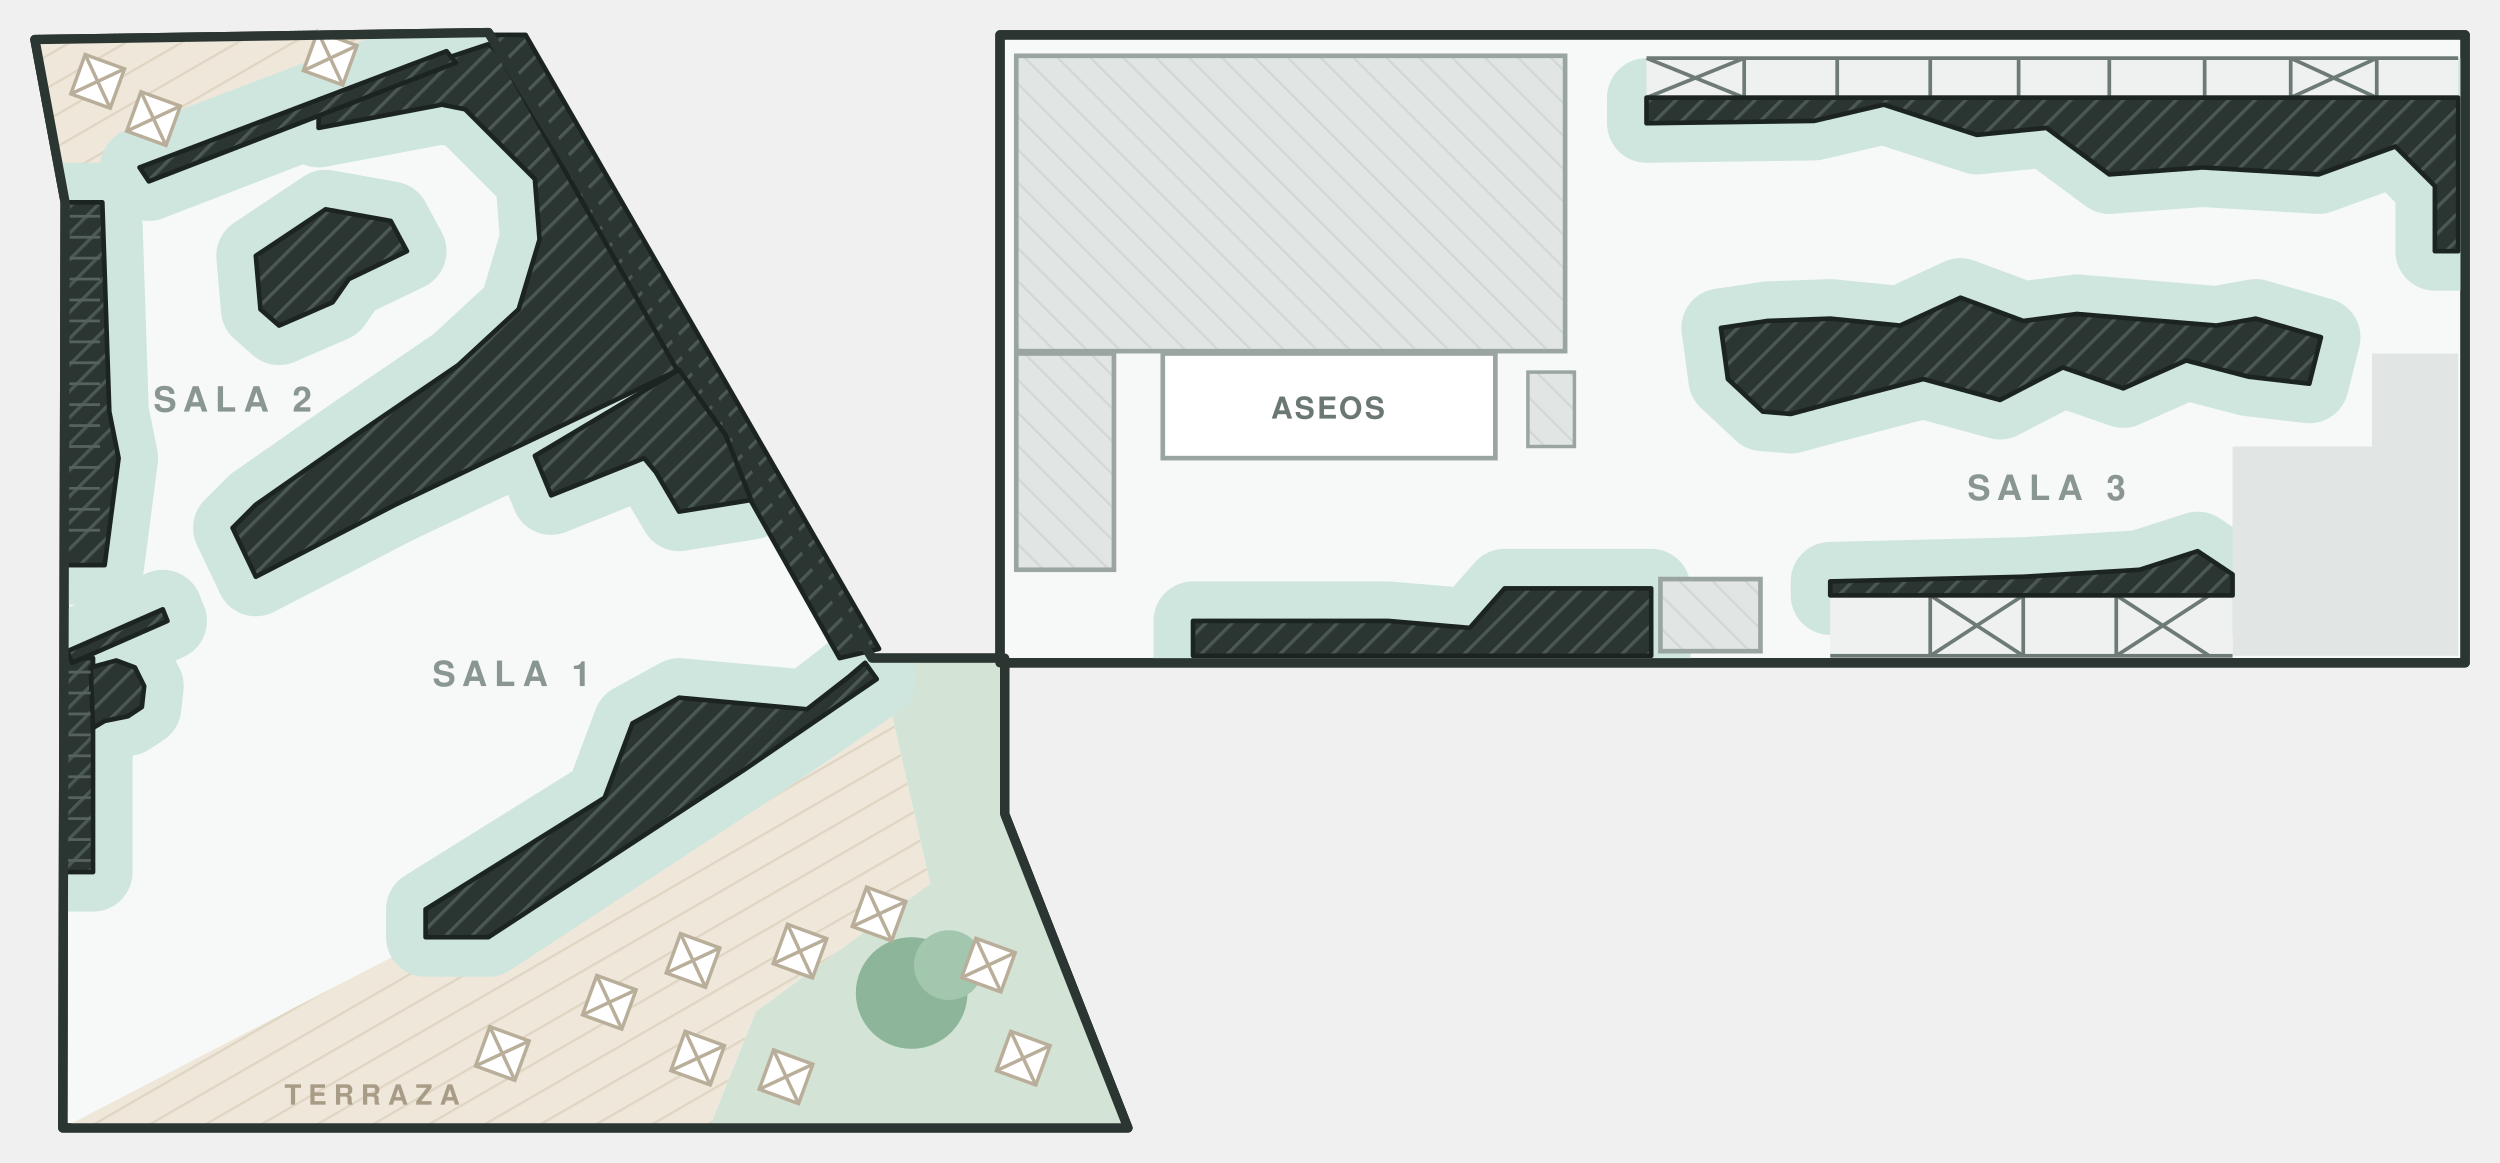
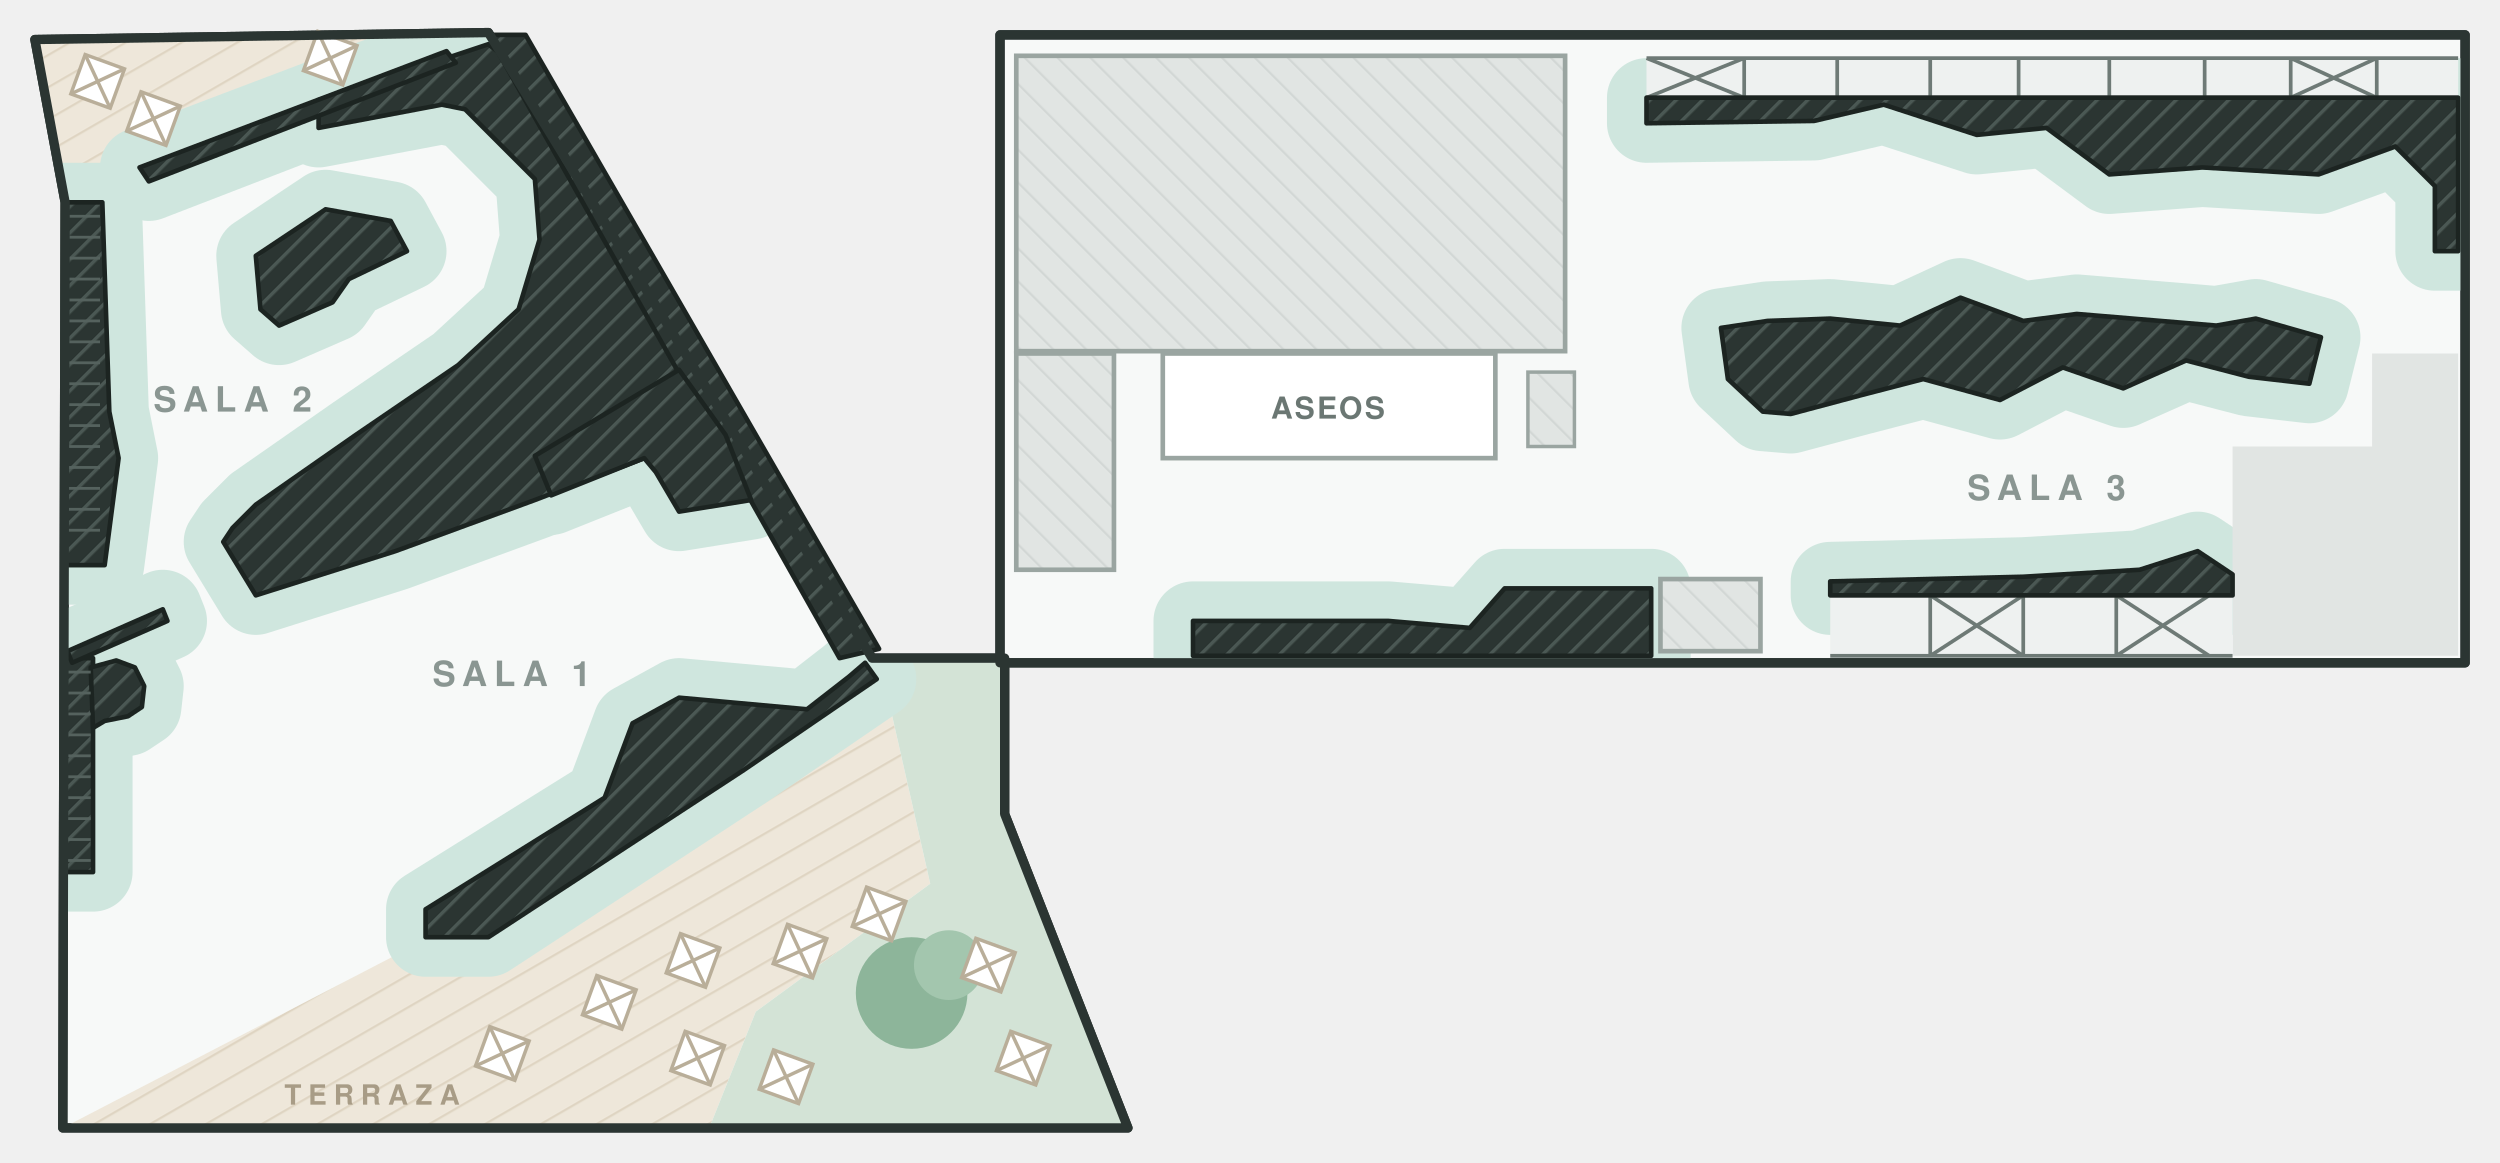
<svg xmlns="http://www.w3.org/2000/svg" viewBox="80 85 1075 500" width="2150" height="1000">
  <defs>
    <pattern id="hatch" width="8" height="8" patternUnits="userSpaceOnUse" patternTransform="rotate(45)">
      <rect width="8" height="8" fill="#2B3532" />
      <line x1="0" y1="0" x2="0" y2="8" stroke="#4A5753" stroke-width="3" />
    </pattern>
    <pattern id="rooms" width="10" height="10" patternUnits="userSpaceOnUse" patternTransform="rotate(-45)">
      <rect width="10" height="10" fill="#E1E5E3" />
      <line x1="0" y1="0" x2="0" y2="10" stroke="#D3D8D6" stroke-width="2" />
    </pattern>
    <pattern id="deck" width="12" height="12" patternUnits="userSpaceOnUse" patternTransform="rotate(-30)">
      <rect width="12" height="12" fill="#EEE7DA" />
      <line x1="0" y1="0" x2="12" y2="0" stroke="#E0D6C4" stroke-width="2" />
    </pattern>
    <clipPath id="inside">
      <polygon points="95,102 290,99 455,368 512,368 512,435 565,570 107,570 108,172" />
      <polygon points="510,100 1140,100 1140,370 510,370" />
    </clipPath>
  </defs>
  <g stroke="#2B3532" stroke-width="4" stroke-linejoin="round">
    <polygon points="95,102 290,99 455,368 512,368 512,435 565,570 107,570 108,172" fill="#F7F9F8" />
    <polygon points="510,100 1140,100 1140,370 510,370" fill="#F7F9F8" />
  </g>
  <polygon points="95,102 290,99 272,110 142,160 108,172" fill="url(#deck)" />
  <polygon points="107,570 265,488 452,372 458,368 480,465 405,520 385,570" fill="url(#deck)" />
  <polygon points="458,368 512,368 512,435 565,570 385,570 405,520 480,465" fill="#D3E3D6" />
  <circle cx="472" cy="512" r="24" fill="#8DB59A" />
  <circle cx="488" cy="500" r="15" fill="#A3C6AE" />
  <g clip-path="url(#inside)" fill="#CFE6DE" stroke="#CFE6DE" stroke-width="34" stroke-linejoin="round">
    <polygon points="119,372 130,369 138,372 142,380 141,389 135,393 125,395 120,398" />
    <polygon points="109,365 150,347 152,352 111,370" />
-     <polygon points="217,128 272,110 290,104 300,112 328,160 365,218 372,244 250,302 223,316 190,333 180,312 190,302 233,272 277,242 303,218 312,188 310,162 280,132 270,130 217,140" />
+     <polygon points="217,128 272,110 290,104 300,112 328,160 365,218 372,244 357,282 310,300 250,322 190,341 176,318 180,312 190,302 233,272 277,242 303,218 312,188 310,162 280,132 270,130 217,140" />
    <polygon points="190,195 220,175 248,180 255,193 230,205 223,215 200,225 192,218" />
    <polygon points="310,281 372,244 392,272 403,300 372,305 362,288 357,282 317,298" />
    <polygon points="263,476 340,428 352,396 372,385 427,390 445,376 452,370 457,377 400,416 290,488 263,488" />
    <polygon points="108,172 124,172 127,262 131,282 125,328 108,328" />
    <polygon points="108,368 120,368 120,460 108,460" />
    <polygon points="788,127 1137,127 1137,193 1127,193 1127,165 1110,148 1077,160 1027,157 987,160 960,140 930,143 890,130 860,137 788,138" />
    <polygon points="820,226 840,223 867,222 897,225 923,213 950,223 973,220 1033,225 1050,222 1078,230 1073,250 1047,247 1020,240 993,252 967,243 940,257 907,248 880,255 850,263 838,262 823,248" />
    <polygon points="867,335 950,333 1000,330 1025,322 1040,332 1040,341 867,341" />
    <polygon points="593,352 677,352 712,355 727,338 790,338 790,367 593,367" />
    <polygon points="140,157 272,107 276,112 144,163" />
  </g>
  <g fill="#FFFFFF" stroke="#B9AE99" stroke-width="1.5">
    <g transform="translate(122,120) rotate(20)">
      <rect x="-9" y="-9" width="18" height="18" />
      <path d="M-9-9L9 9M9-9L-9 9" fill="none" />
    </g>
    <g transform="translate(146,136) rotate(20)">
      <rect x="-9" y="-9" width="18" height="18" />
      <path d="M-9-9L9 9M9-9L-9 9" fill="none" />
    </g>
    <g transform="translate(222,110) rotate(20)">
      <rect x="-9" y="-9" width="18" height="18" />
      <path d="M-9-9L9 9M9-9L-9 9" fill="none" />
    </g>
    <g transform="translate(296,538) rotate(20)">
      <rect x="-9" y="-9" width="18" height="18" />
      <path d="M-9-9L9 9M9-9L-9 9" fill="none" />
    </g>
    <g transform="translate(342,516) rotate(20)">
      <rect x="-9" y="-9" width="18" height="18" />
      <path d="M-9-9L9 9M9-9L-9 9" fill="none" />
    </g>
    <g transform="translate(380,540) rotate(20)">
      <rect x="-9" y="-9" width="18" height="18" />
      <path d="M-9-9L9 9M9-9L-9 9" fill="none" />
    </g>
    <g transform="translate(378,498) rotate(20)">
      <rect x="-9" y="-9" width="18" height="18" />
      <path d="M-9-9L9 9M9-9L-9 9" fill="none" />
    </g>
    <g transform="translate(424,494) rotate(20)">
      <rect x="-9" y="-9" width="18" height="18" />
      <path d="M-9-9L9 9M9-9L-9 9" fill="none" />
    </g>
    <g transform="translate(458,478) rotate(20)">
      <rect x="-9" y="-9" width="18" height="18" />
      <path d="M-9-9L9 9M9-9L-9 9" fill="none" />
    </g>
    <g transform="translate(418,548) rotate(20)">
      <rect x="-9" y="-9" width="18" height="18" />
      <path d="M-9-9L9 9M9-9L-9 9" fill="none" />
    </g>
    <g transform="translate(505,500) rotate(20)">
      <rect x="-9" y="-9" width="18" height="18" />
      <path d="M-9-9L9 9M9-9L-9 9" fill="none" />
    </g>
    <g transform="translate(520,540) rotate(20)">
      <rect x="-9" y="-9" width="18" height="18" />
      <path d="M-9-9L9 9M9-9L-9 9" fill="none" />
    </g>
  </g>
  <g>
    <rect x="517" y="109" width="236" height="127" fill="url(#rooms)" stroke="#9AA5A1" stroke-width="2" />
    <rect x="517" y="237" width="42" height="93" fill="url(#rooms)" stroke="#9AA5A1" stroke-width="2" />
    <rect x="580" y="237" width="143" height="45" fill="#FFFFFF" stroke="#9AA5A1" stroke-width="2" />
    <rect x="737" y="245" width="20" height="32" fill="url(#rooms)" stroke="#9AA5A1" stroke-width="1.5" />
    <rect x="794" y="334" width="43" height="31" fill="url(#rooms)" stroke="#9AA5A1" stroke-width="2" />
    <polygon points="1100,237 1137,237 1137,367 1040,367 1040,277 1100,277" fill="#E1E5E3" />
    <text x="651" y="265" font-family="Helvetica, Arial, sans-serif" font-size="13" font-weight="700" fill="#6B7773" text-anchor="middle" letter-spacing="1">ASEOS</text>
  </g>
  <rect x="788" y="110" width="349" height="17" fill="#EEF1F0" />
  <path d="M788 110H1137M788 127H1137M830 110V127M870 110V127M910 110V127M948 110V127M987 110V127M1028 110V127M1065 110V127M1102 110V127M788 110L830 127M830 110L788 127M1065 110L1102 127M1102 110L1065 127" fill="none" stroke="#6E7A76" stroke-width="1.6" />
  <rect x="867" y="341" width="173" height="26" fill="#EEF1F0" />
  <path d="M867 341H1040M867 367H1040M910 341V367M950 341V367M990 341V367M910 341L950 367M950 341L910 367M990 341L1030 367M1030 341L990 367" fill="none" stroke="#6E7A76" stroke-width="1.6" />
  <g fill="url(#hatch)" stroke="#1C2421" stroke-width="2" stroke-linejoin="round">
-     <polygon points="217,128 272,110 290,104 300,112 328,160 365,218 372,244 250,302 223,316 190,333 180,312 190,302 233,272 277,242 303,218 312,188 310,162 280,132 270,130 217,140" />
+     <polygon points="217,128 272,110 290,104 300,112 328,160 365,218 372,244 357,282 310,300 250,322 190,341 176,318 180,312 190,302 233,272 277,242 303,218 312,188 310,162 280,132 270,130 217,140" />
    <polygon points="190,195 220,175 248,180 255,193 230,205 223,215 200,225 192,218" />
    <polygon points="140,157 272,107 276,112 144,163" />
    <polygon points="290,100 306,100 458,364 441,368" />
    <polygon points="310,281 372,244 392,272 403,300 372,305 362,288 357,282 317,298" />
    <polygon points="263,476 340,428 352,396 372,385 427,390 445,376 452,370 457,377 400,416 290,488 263,488" />
    <polygon points="108,172 124,172 127,262 131,282 125,328 108,328" />
    <polygon points="108,368 120,368 120,460 108,460" />
    <polygon points="109,365 150,347 152,352 111,370" />
    <polygon points="119,372 130,369 138,372 142,380 141,389 135,393 125,395 120,398" />
    <polygon points="788,127 1137,127 1137,193 1127,193 1127,165 1110,148 1077,160 1027,157 987,160 960,140 930,143 890,130 860,137 788,138" />
    <polygon points="820,226 840,223 867,222 897,225 923,213 950,223 973,220 1033,225 1050,222 1078,230 1073,250 1047,247 1020,240 993,252 967,243 940,257 907,248 880,255 850,263 838,262 823,248" />
    <polygon points="867,335 950,333 1000,330 1025,322 1040,332 1040,341 867,341" />
    <polygon points="593,352 677,352 712,355 727,338 790,338 790,367 593,367" />
  </g>
  <path d="M109 178H123M109 187H123M109 196H123M109 205H123M109 214H123M109 223H123M109 232H123M109 241H123M109 250H123M109 259H123M109 268H123M109 277H123M109 286H123M109 295H123M109 304H123M109 313H123M109 374H119M109 383H119M109 392H119M109 401H119M109 410H119M109 419H119M109 428H119M109 437H119M109 446H119M109 455H119" stroke="#55625E" stroke-width="1.2" />
  <g font-family="Helvetica, Arial, sans-serif" font-size="15" font-weight="800" fill="#8A9692" letter-spacing="3" text-anchor="middle">
    <text x="180" y="262">SALA 2</text>
    <text x="300" y="380">SALA 1</text>
    <text x="960" y="300">SALA 3</text>
    <text x="240" y="560" font-size="12" fill="#A89C86">TERRAZA</text>
  </g>
  <g stroke="#2B3532" stroke-width="4" fill="none" stroke-linejoin="round">
    <polygon points="95,102 290,99 455,368 512,368 512,435 565,570 107,570 108,172" />
    <polygon points="510,100 1140,100 1140,370 510,370" />
  </g>
</svg>
